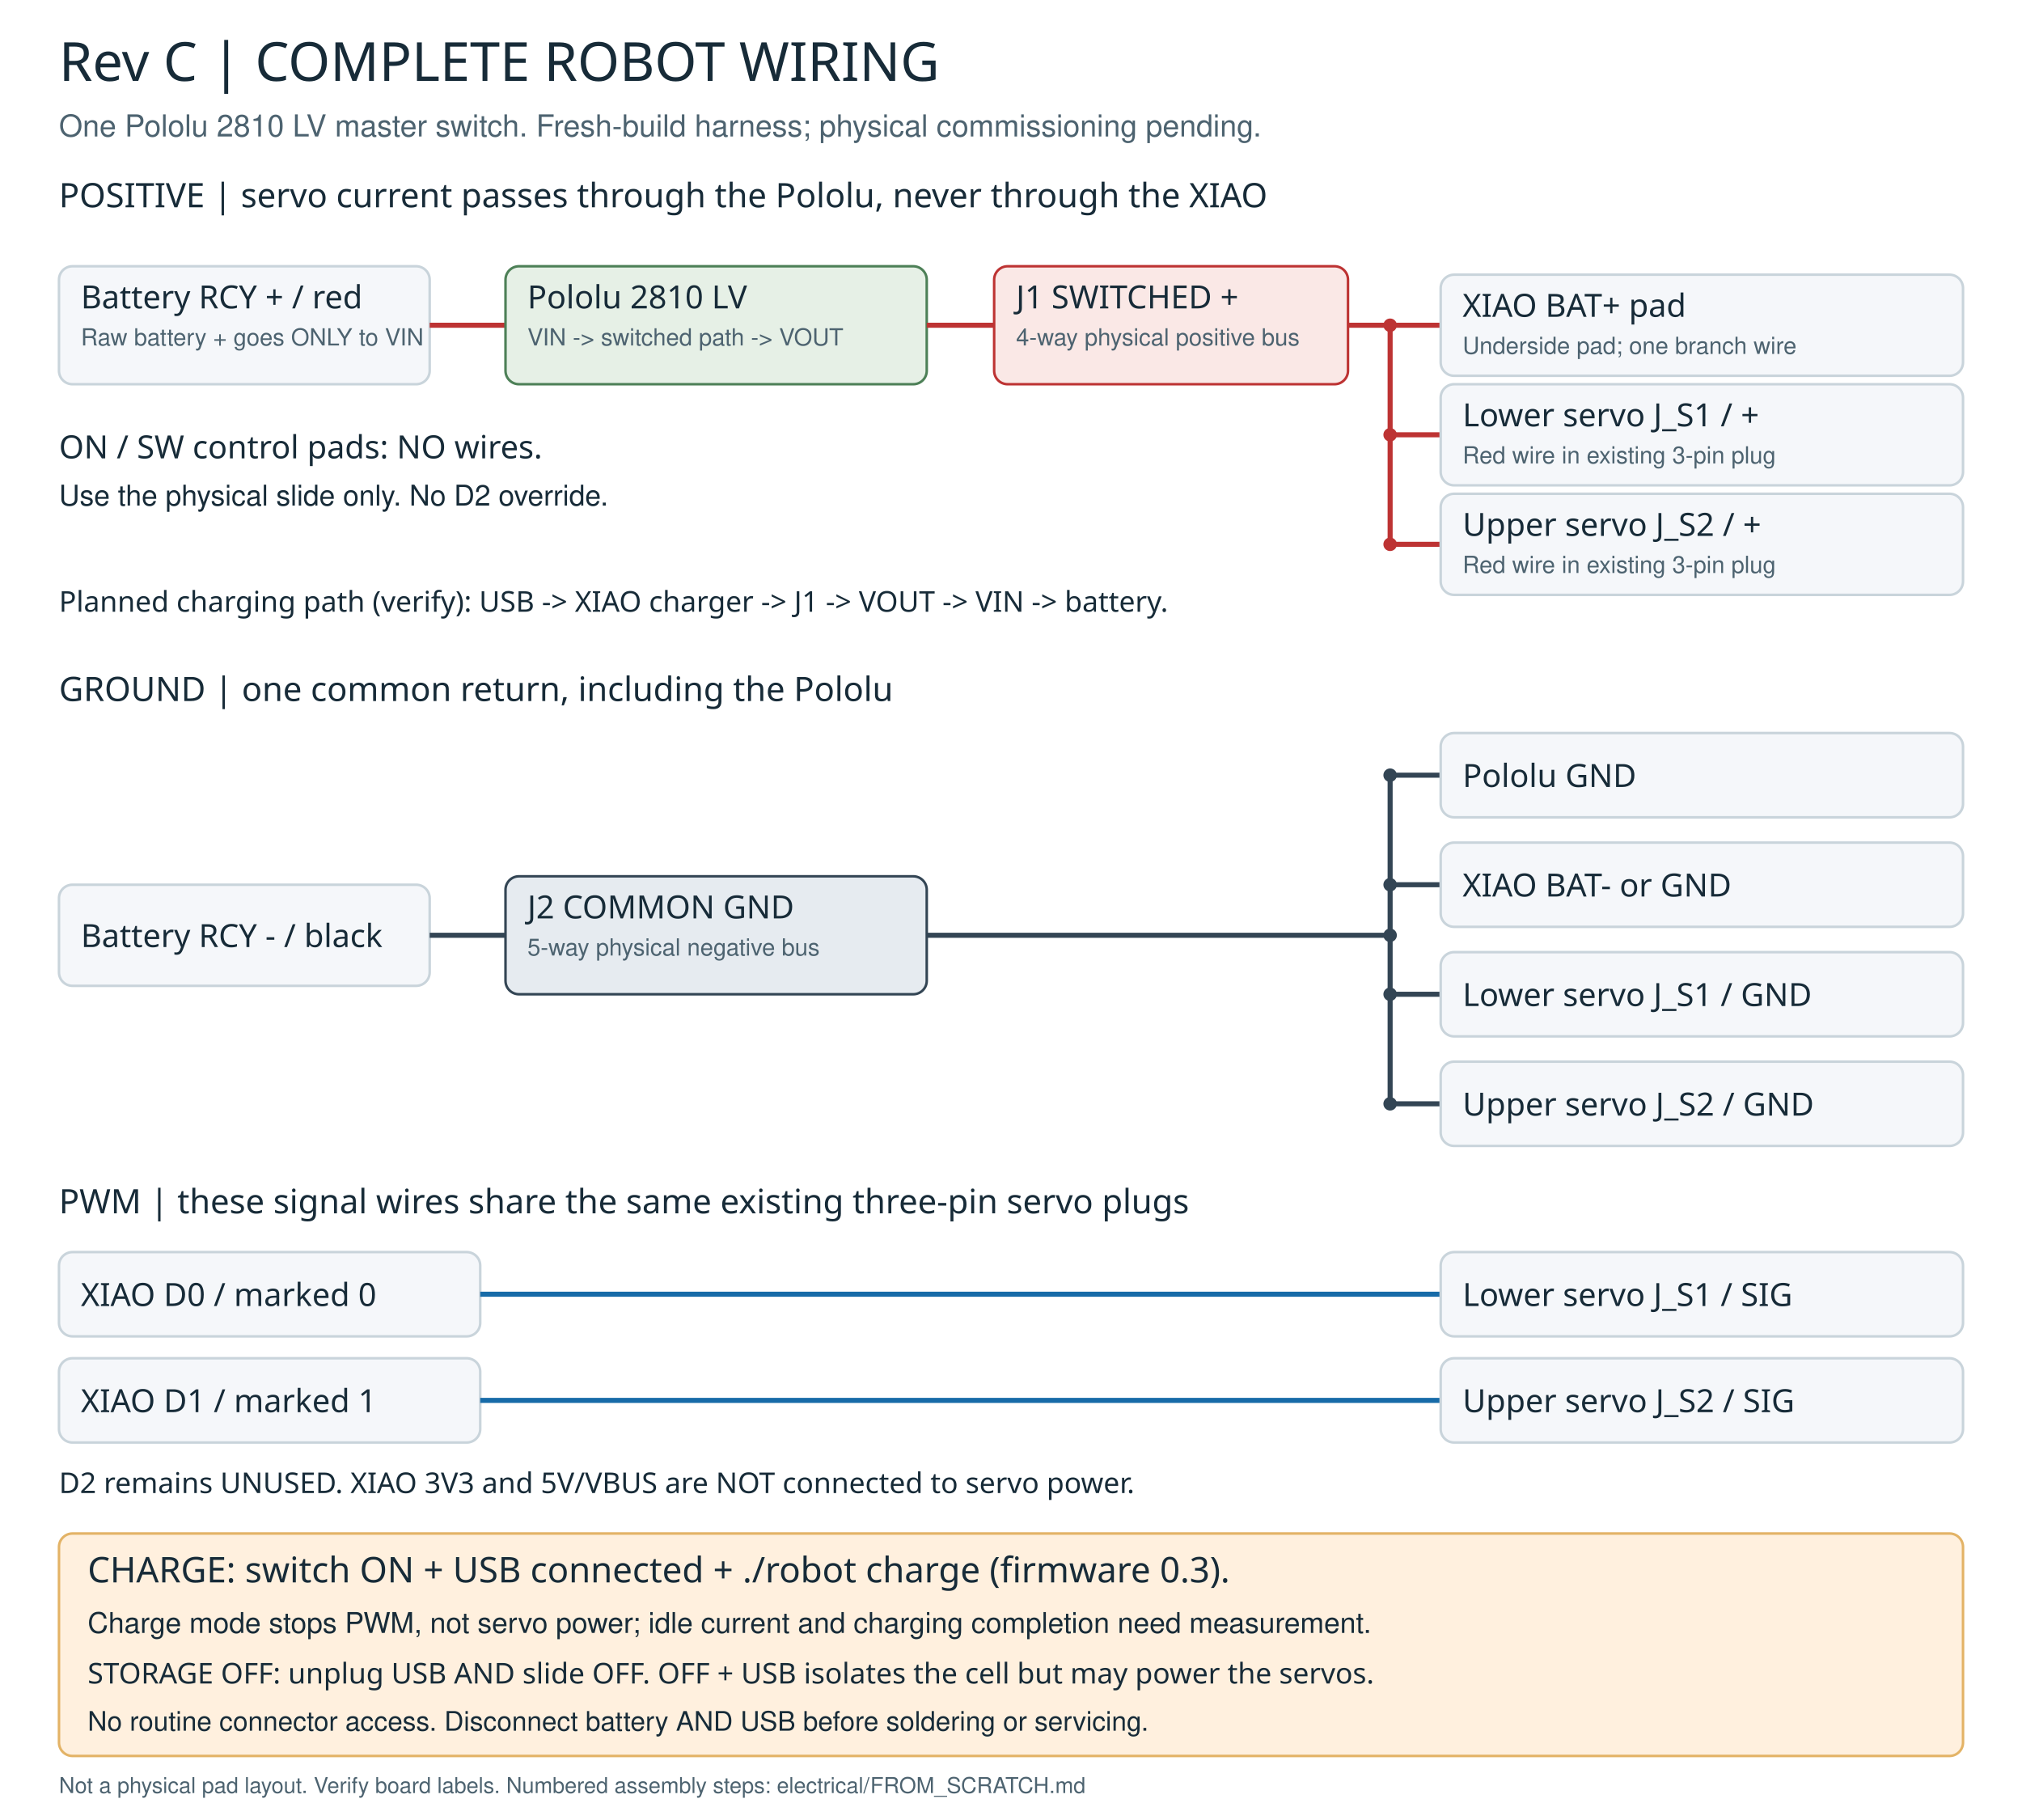
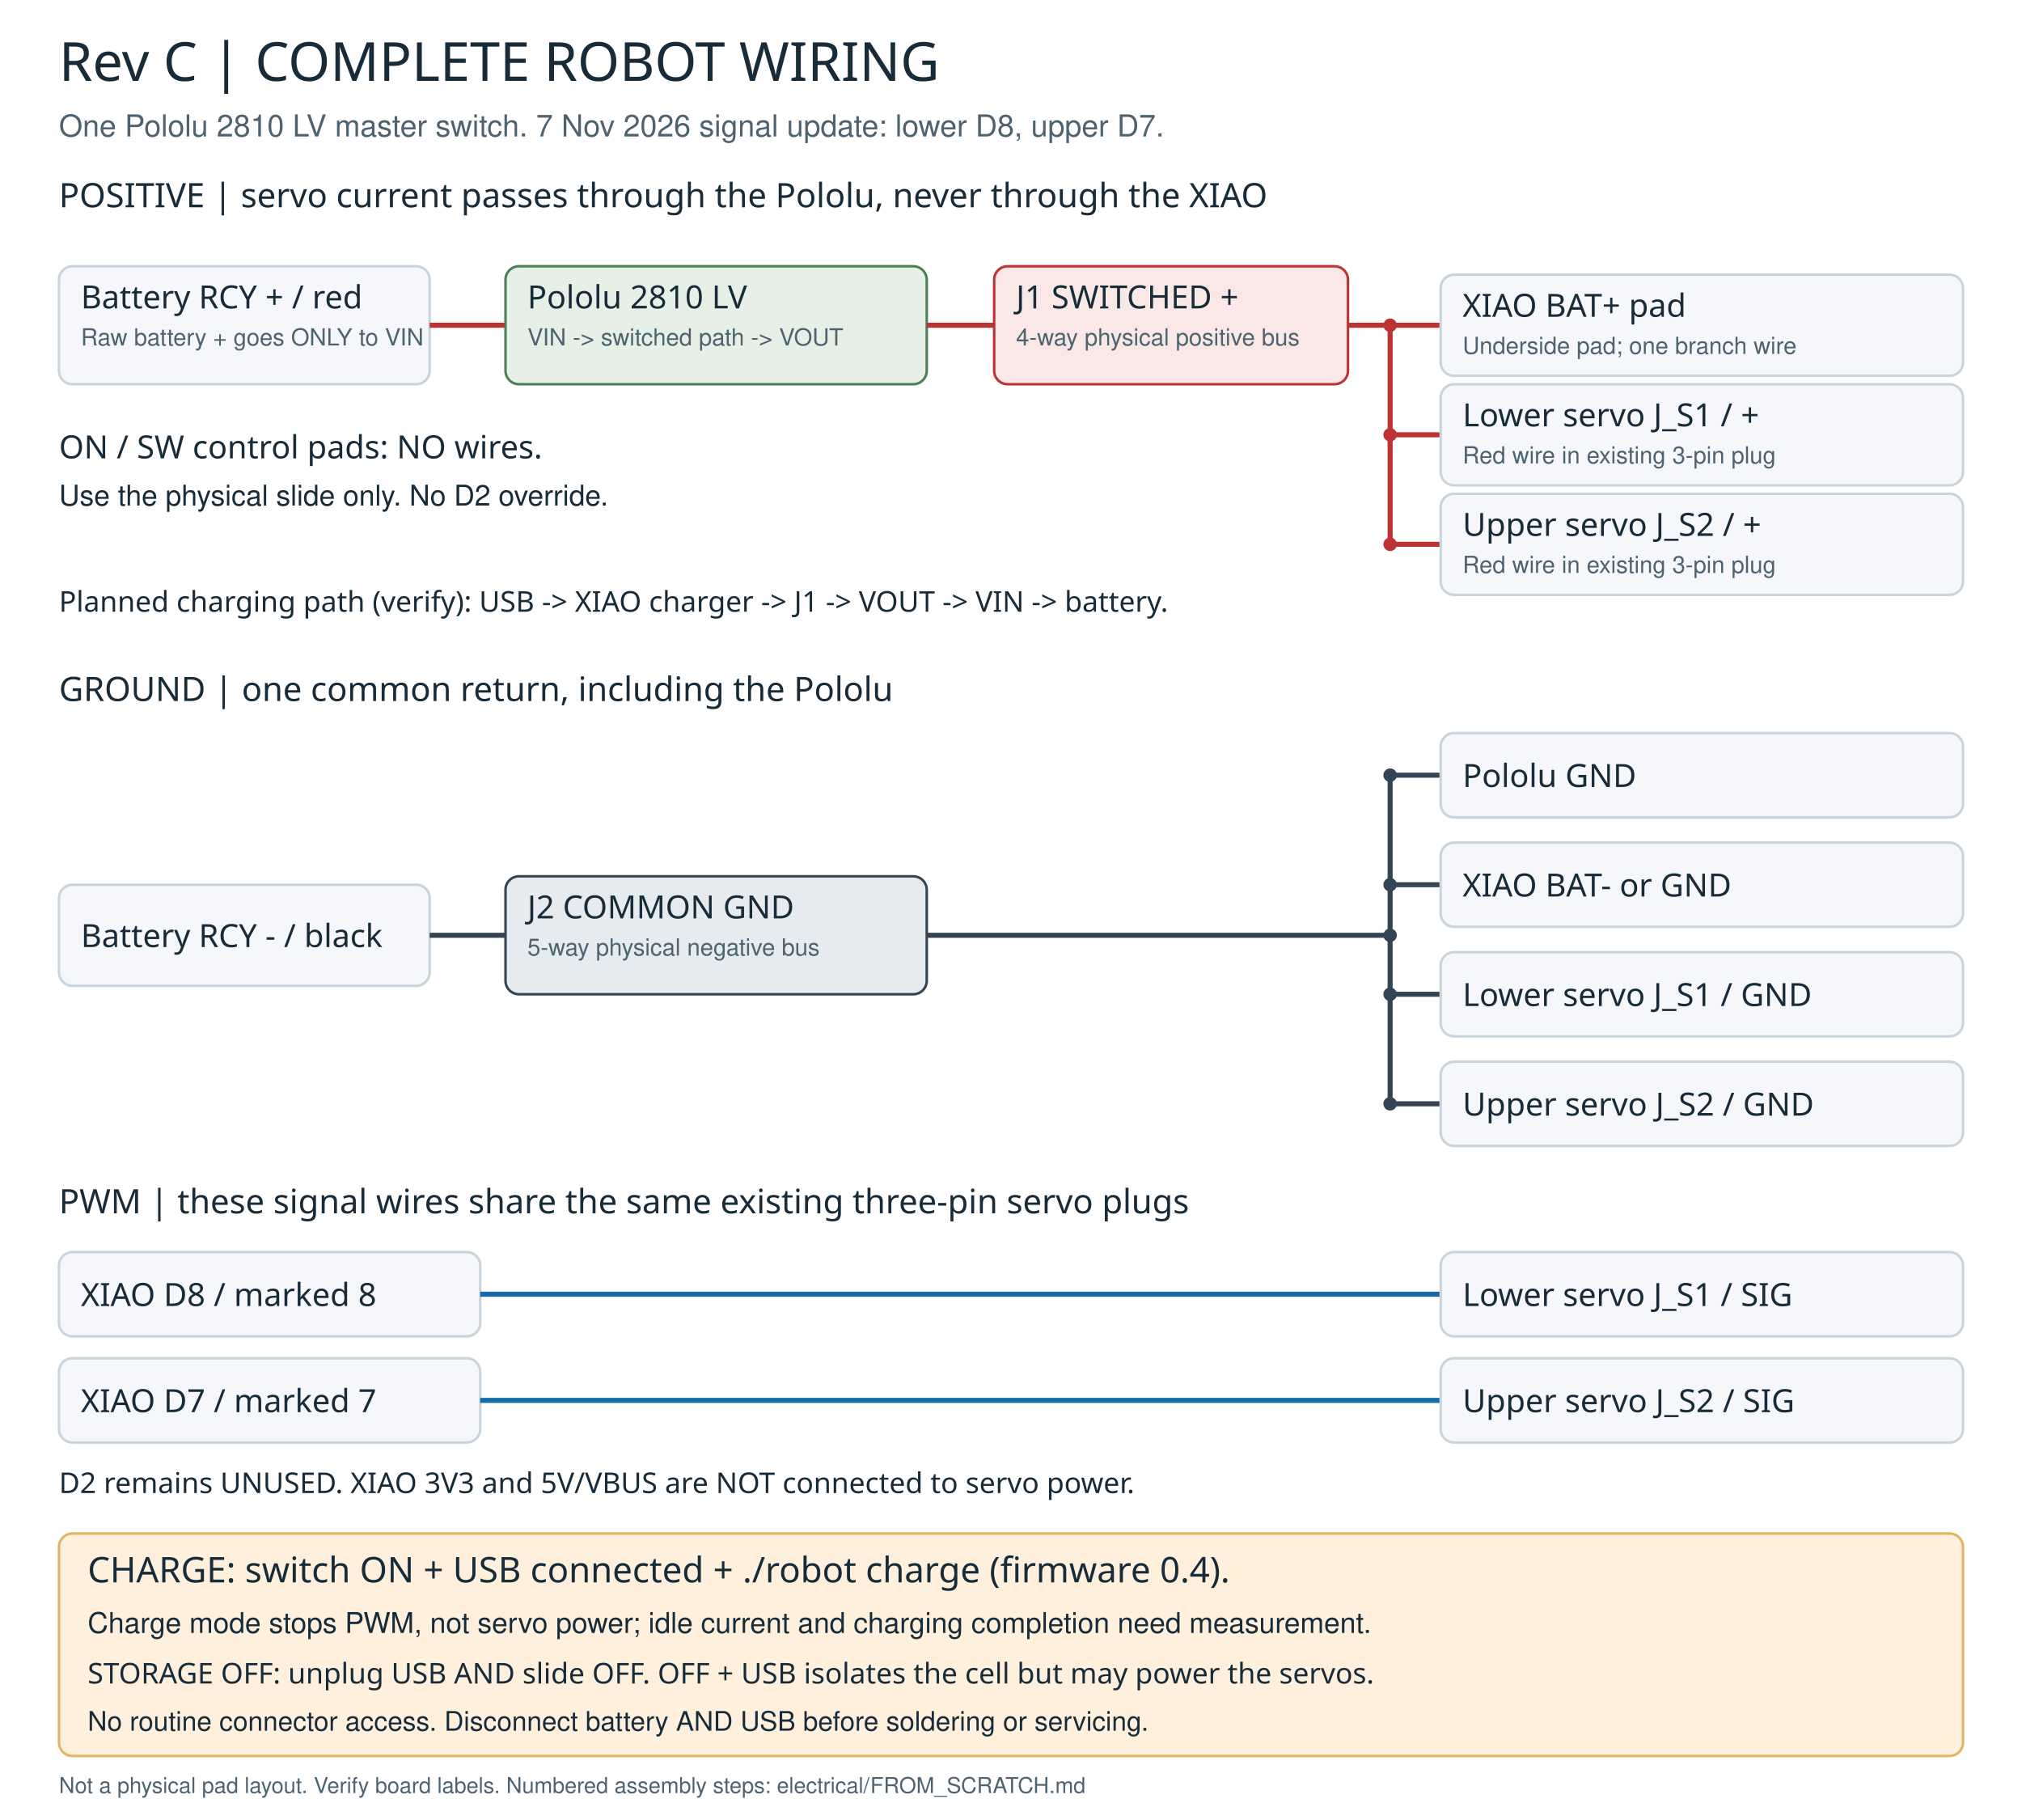
<svg xmlns="http://www.w3.org/2000/svg" width="1200" height="1080" preserveAspectRatio="xMinYMin meet" viewBox="0 0 1200 1080" version="1.0" fill-rule="evenodd">
  <clipPath id="clip">
    <rect x="0" y="0" width="1200" height="1080" />
  </clipPath>
  <g id="group" transform="scale(1,-1) translate(0,-1080)" style="clip-path: url(#clip)">
    <g transform="">
      <rect x="0" y="0" width="1200" height="1080" style="stroke: none; stroke-linecap: butt; stroke-width: 1; fill: rgb(100%,100%,100%); fill-rule: evenodd;" />
      <text x="35" y="1032" style="font-family: Helvetica-Bold; font-size: 32px;fill: rgb(9%,17%,22%); stroke:none;" transform="translate(0,2064) scale(1,-1)">Rev C | COMPLETE ROBOT WIRING</text>
-       <text x="35" y="999" style="font-family: Helvetica; font-size: 18px;fill: rgb(30%,39%,44%); stroke:none;" transform="translate(0,1998) scale(1,-1)">One Pololu 2810 LV master switch. Fresh-build harness; physical commissioning pending.</text>
+       <text x="35" y="999" style="font-family: Helvetica; font-size: 18px;fill: rgb(30%,39%,44%); stroke:none;" transform="translate(0,1998) scale(1,-1)">One Pololu 2810 LV master switch. 7 Nov 2026 signal update: lower D8, upper D7.</text>
      <text x="35" y="957" style="font-family: Helvetica-Bold; font-size: 20px;fill: rgb(9%,17%,22%); stroke:none;" transform="translate(0,1914) scale(1,-1)">POSITIVE | servo current passes through the Pololu, never through the XIAO</text>
      <rect x="35" y="852" width="220" height="70" rx="8" ry="8" style="stroke: rgb(79%,83%,86%); stroke-linecap: butt; stroke-width: 1.5; fill: rgb(96%,97%,98%); fill-rule: evenodd;" />
      <text x="48" y="897" style="font-family: Helvetica-Bold; font-size: 19px;fill: rgb(9%,17%,22%); stroke:none;" transform="translate(0,1794) scale(1,-1)">Battery RCY + / red</text>
      <text x="48" y="875" style="font-family: Helvetica; font-size: 14px;fill: rgb(30%,39%,44%); stroke:none;" transform="translate(0,1750) scale(1,-1)">Raw battery + goes ONLY to VIN</text>
      <path d="M 255,887 L 300,887 Z" style="stroke: rgb(74%,20%,20%); stroke-linecap: butt; stroke-width: 3;" />
      <rect x="300" y="852" width="250" height="70" rx="8" ry="8" style="stroke: rgb(30%,50%,34%); stroke-linecap: butt; stroke-width: 1.5; fill: rgb(90%,94%,90%); fill-rule: evenodd;" />
      <text x="313" y="897" style="font-family: Helvetica-Bold; font-size: 19px;fill: rgb(9%,17%,22%); stroke:none;" transform="translate(0,1794) scale(1,-1)">Pololu 2810 LV</text>
      <text x="313" y="875" style="font-family: Helvetica; font-size: 14px;fill: rgb(30%,39%,44%); stroke:none;" transform="translate(0,1750) scale(1,-1)">VIN  -&gt; switched path -&gt;  VOUT</text>
      <path d="M 550,887 L 590,887 Z" style="stroke: rgb(74%,20%,20%); stroke-linecap: butt; stroke-width: 3;" />
      <rect x="590" y="852" width="210" height="70" rx="8" ry="8" style="stroke: rgb(74%,20%,20%); stroke-linecap: butt; stroke-width: 1.5; fill: rgb(98%,91%,90%); fill-rule: evenodd;" />
      <text x="603" y="897" style="font-family: Helvetica-Bold; font-size: 19px;fill: rgb(9%,17%,22%); stroke:none;" transform="translate(0,1794) scale(1,-1)">J1 SWITCHED +</text>
      <text x="603" y="875" style="font-family: Helvetica; font-size: 14px;fill: rgb(30%,39%,44%); stroke:none;" transform="translate(0,1750) scale(1,-1)">4-way physical positive bus</text>
      <path d="M 800,887 L 825,887 Z" style="stroke: rgb(74%,20%,20%); stroke-linecap: butt; stroke-width: 3;" />
      <path d="M 825,887 L 825,757 Z" style="stroke: rgb(74%,20%,20%); stroke-linecap: butt; stroke-width: 3;" />
      <path d="M 825,887 L 855,887 Z" style="stroke: rgb(74%,20%,20%); stroke-linecap: butt; stroke-width: 3;" />
      <circle cx="825" cy="887" r="4" style="stroke: none; stroke-linecap: butt; stroke-width: 1; fill: rgb(74%,20%,20%); fill-rule: evenodd;" />
      <rect x="855" y="857" width="310" height="60" rx="8" ry="8" style="stroke: rgb(79%,83%,86%); stroke-linecap: butt; stroke-width: 1.5; fill: rgb(96%,97%,98%); fill-rule: evenodd;" />
      <text x="868" y="892" style="font-family: Helvetica-Bold; font-size: 19px;fill: rgb(9%,17%,22%); stroke:none;" transform="translate(0,1784) scale(1,-1)">XIAO BAT+ pad</text>
      <text x="868" y="870" style="font-family: Helvetica; font-size: 14px;fill: rgb(30%,39%,44%); stroke:none;" transform="translate(0,1740) scale(1,-1)">Underside pad; one branch wire</text>
      <path d="M 825,822 L 855,822 Z" style="stroke: rgb(74%,20%,20%); stroke-linecap: butt; stroke-width: 3;" />
      <circle cx="825" cy="822" r="4" style="stroke: none; stroke-linecap: butt; stroke-width: 1; fill: rgb(74%,20%,20%); fill-rule: evenodd;" />
      <rect x="855" y="792" width="310" height="60" rx="8" ry="8" style="stroke: rgb(79%,83%,86%); stroke-linecap: butt; stroke-width: 1.5; fill: rgb(96%,97%,98%); fill-rule: evenodd;" />
      <text x="868" y="827" style="font-family: Helvetica-Bold; font-size: 19px;fill: rgb(9%,17%,22%); stroke:none;" transform="translate(0,1654) scale(1,-1)">Lower servo J_S1 / +</text>
      <text x="868" y="805" style="font-family: Helvetica; font-size: 14px;fill: rgb(30%,39%,44%); stroke:none;" transform="translate(0,1610) scale(1,-1)">Red wire in existing 3-pin plug</text>
      <path d="M 825,757 L 855,757 Z" style="stroke: rgb(74%,20%,20%); stroke-linecap: butt; stroke-width: 3;" />
      <circle cx="825" cy="757" r="4" style="stroke: none; stroke-linecap: butt; stroke-width: 1; fill: rgb(74%,20%,20%); fill-rule: evenodd;" />
      <rect x="855" y="727" width="310" height="60" rx="8" ry="8" style="stroke: rgb(79%,83%,86%); stroke-linecap: butt; stroke-width: 1.5; fill: rgb(96%,97%,98%); fill-rule: evenodd;" />
      <text x="868" y="762" style="font-family: Helvetica-Bold; font-size: 19px;fill: rgb(9%,17%,22%); stroke:none;" transform="translate(0,1524) scale(1,-1)">Upper servo J_S2 / +</text>
      <text x="868" y="740" style="font-family: Helvetica; font-size: 14px;fill: rgb(30%,39%,44%); stroke:none;" transform="translate(0,1480) scale(1,-1)">Red wire in existing 3-pin plug</text>
      <text x="35" y="808" style="font-family: Helvetica-Bold; font-size: 19px;fill: rgb(9%,17%,22%); stroke:none;" transform="translate(0,1616) scale(1,-1)">ON / SW control pads: NO wires.</text>
      <text x="35" y="780" style="font-family: Helvetica; font-size: 17px;fill: rgb(9%,17%,22%); stroke:none;" transform="translate(0,1560) scale(1,-1)">Use the physical slide only. No D2 override.</text>
      <text x="35" y="717" style="font-family: Helvetica-Bold; font-size: 17px;fill: rgb(9%,17%,22%); stroke:none;" transform="translate(0,1434) scale(1,-1)">Planned charging path (verify): USB -&gt; XIAO charger -&gt; J1 -&gt; VOUT -&gt; VIN -&gt; battery.</text>
      <text x="35" y="664" style="font-family: Helvetica-Bold; font-size: 20px;fill: rgb(9%,17%,22%); stroke:none;" transform="translate(0,1328) scale(1,-1)">GROUND | one common return, including the Pololu</text>
      <rect x="35" y="495" width="220" height="60" rx="8" ry="8" style="stroke: rgb(79%,83%,86%); stroke-linecap: butt; stroke-width: 1.5; fill: rgb(96%,97%,98%); fill-rule: evenodd;" />
      <text x="48" y="518.0" style="font-family: Helvetica-Bold; font-size: 19px;fill: rgb(9%,17%,22%); stroke:none;" transform="translate(0,1036) scale(1,-1)">Battery RCY - / black</text>
      <path d="M 255,525 L 300,525 Z" style="stroke: rgb(20%,27%,33%); stroke-linecap: butt; stroke-width: 3;" />
      <rect x="300" y="490" width="250" height="70" rx="8" ry="8" style="stroke: rgb(20%,27%,33%); stroke-linecap: butt; stroke-width: 1.5; fill: rgb(90%,92%,94%); fill-rule: evenodd;" />
      <text x="313" y="535" style="font-family: Helvetica-Bold; font-size: 19px;fill: rgb(9%,17%,22%); stroke:none;" transform="translate(0,1070) scale(1,-1)">J2 COMMON GND</text>
      <text x="313" y="513" style="font-family: Helvetica; font-size: 14px;fill: rgb(30%,39%,44%); stroke:none;" transform="translate(0,1026) scale(1,-1)">5-way physical negative bus</text>
      <path d="M 550,525 L 825,525 Z" style="stroke: rgb(20%,27%,33%); stroke-linecap: butt; stroke-width: 3;" />
      <path d="M 825,620 L 825,425 Z" style="stroke: rgb(20%,27%,33%); stroke-linecap: butt; stroke-width: 3;" />
      <path d="M 825,620 L 855,620 Z" style="stroke: rgb(20%,27%,33%); stroke-linecap: butt; stroke-width: 3;" />
      <circle cx="825" cy="620" r="4" style="stroke: none; stroke-linecap: butt; stroke-width: 1; fill: rgb(20%,27%,33%); fill-rule: evenodd;" />
      <rect x="855" y="595" width="310" height="50" rx="8" ry="8" style="stroke: rgb(79%,83%,86%); stroke-linecap: butt; stroke-width: 1.5; fill: rgb(96%,97%,98%); fill-rule: evenodd;" />
      <text x="868" y="613.0" style="font-family: Helvetica-Bold; font-size: 19px;fill: rgb(9%,17%,22%); stroke:none;" transform="translate(0,1226) scale(1,-1)">Pololu GND</text>
      <path d="M 825,555 L 855,555 Z" style="stroke: rgb(20%,27%,33%); stroke-linecap: butt; stroke-width: 3;" />
      <circle cx="825" cy="555" r="4" style="stroke: none; stroke-linecap: butt; stroke-width: 1; fill: rgb(20%,27%,33%); fill-rule: evenodd;" />
      <rect x="855" y="530" width="310" height="50" rx="8" ry="8" style="stroke: rgb(79%,83%,86%); stroke-linecap: butt; stroke-width: 1.5; fill: rgb(96%,97%,98%); fill-rule: evenodd;" />
      <text x="868" y="548.0" style="font-family: Helvetica-Bold; font-size: 19px;fill: rgb(9%,17%,22%); stroke:none;" transform="translate(0,1096) scale(1,-1)">XIAO BAT- or GND</text>
      <path d="M 825,490 L 855,490 Z" style="stroke: rgb(20%,27%,33%); stroke-linecap: butt; stroke-width: 3;" />
      <circle cx="825" cy="490" r="4" style="stroke: none; stroke-linecap: butt; stroke-width: 1; fill: rgb(20%,27%,33%); fill-rule: evenodd;" />
      <rect x="855" y="465" width="310" height="50" rx="8" ry="8" style="stroke: rgb(79%,83%,86%); stroke-linecap: butt; stroke-width: 1.5; fill: rgb(96%,97%,98%); fill-rule: evenodd;" />
      <text x="868" y="483.0" style="font-family: Helvetica-Bold; font-size: 19px;fill: rgb(9%,17%,22%); stroke:none;" transform="translate(0,966) scale(1,-1)">Lower servo J_S1 / GND</text>
      <path d="M 825,425 L 855,425 Z" style="stroke: rgb(20%,27%,33%); stroke-linecap: butt; stroke-width: 3;" />
      <circle cx="825" cy="425" r="4" style="stroke: none; stroke-linecap: butt; stroke-width: 1; fill: rgb(20%,27%,33%); fill-rule: evenodd;" />
      <rect x="855" y="400" width="310" height="50" rx="8" ry="8" style="stroke: rgb(79%,83%,86%); stroke-linecap: butt; stroke-width: 1.5; fill: rgb(96%,97%,98%); fill-rule: evenodd;" />
      <text x="868" y="418.0" style="font-family: Helvetica-Bold; font-size: 19px;fill: rgb(9%,17%,22%); stroke:none;" transform="translate(0,836) scale(1,-1)">Upper servo J_S2 / GND</text>
      <circle cx="825" cy="525" r="4" style="stroke: none; stroke-linecap: butt; stroke-width: 1; fill: rgb(20%,27%,33%); fill-rule: evenodd;" />
      <text x="35" y="360" style="font-family: Helvetica-Bold; font-size: 20px;fill: rgb(9%,17%,22%); stroke:none;" transform="translate(0,720) scale(1,-1)">PWM | these signal wires share the same existing three-pin servo plugs</text>
      <rect x="35" y="287" width="250" height="50" rx="8" ry="8" style="stroke: rgb(79%,83%,86%); stroke-linecap: butt; stroke-width: 1.5; fill: rgb(96%,97%,98%); fill-rule: evenodd;" />
-       <text x="48" y="305.0" style="font-family: Helvetica-Bold; font-size: 19px;fill: rgb(9%,17%,22%); stroke:none;" transform="translate(0,610) scale(1,-1)">XIAO D0 / marked 0</text>
+       <text x="48" y="305.0" style="font-family: Helvetica-Bold; font-size: 19px;fill: rgb(9%,17%,22%); stroke:none;" transform="translate(0,610) scale(1,-1)">XIAO D8 / marked 8</text>
      <path d="M 285,312 L 855,312 Z" style="stroke: rgb(9%,42%,66%); stroke-linecap: butt; stroke-width: 3;" />
      <rect x="855" y="287" width="310" height="50" rx="8" ry="8" style="stroke: rgb(79%,83%,86%); stroke-linecap: butt; stroke-width: 1.5; fill: rgb(96%,97%,98%); fill-rule: evenodd;" />
      <text x="868" y="305.0" style="font-family: Helvetica-Bold; font-size: 19px;fill: rgb(9%,17%,22%); stroke:none;" transform="translate(0,610) scale(1,-1)">Lower servo J_S1 / SIG</text>
      <rect x="35" y="224" width="250" height="50" rx="8" ry="8" style="stroke: rgb(79%,83%,86%); stroke-linecap: butt; stroke-width: 1.5; fill: rgb(96%,97%,98%); fill-rule: evenodd;" />
-       <text x="48" y="242.0" style="font-family: Helvetica-Bold; font-size: 19px;fill: rgb(9%,17%,22%); stroke:none;" transform="translate(0,484) scale(1,-1)">XIAO D1 / marked 1</text>
+       <text x="48" y="242.0" style="font-family: Helvetica-Bold; font-size: 19px;fill: rgb(9%,17%,22%); stroke:none;" transform="translate(0,484) scale(1,-1)">XIAO D7 / marked 7</text>
      <path d="M 285,249 L 855,249 Z" style="stroke: rgb(9%,42%,66%); stroke-linecap: butt; stroke-width: 3;" />
      <rect x="855" y="224" width="310" height="50" rx="8" ry="8" style="stroke: rgb(79%,83%,86%); stroke-linecap: butt; stroke-width: 1.5; fill: rgb(96%,97%,98%); fill-rule: evenodd;" />
      <text x="868" y="242.0" style="font-family: Helvetica-Bold; font-size: 19px;fill: rgb(9%,17%,22%); stroke:none;" transform="translate(0,484) scale(1,-1)">Upper servo J_S2 / SIG</text>
      <text x="35" y="194" style="font-family: Helvetica-Bold; font-size: 17px;fill: rgb(9%,17%,22%); stroke:none;" transform="translate(0,388) scale(1,-1)">D2 remains UNUSED. XIAO 3V3 and 5V/VBUS are NOT connected to servo power.</text>
      <rect x="35" y="38" width="1130" height="132" rx="8" ry="8" style="stroke: rgb(89%,70%,40%); stroke-linecap: butt; stroke-width: 1.5; fill: rgb(100%,94%,87%); fill-rule: evenodd;" />
      <text x="48" y="97.0" style="font-family: Helvetica-Bold; font-size: 19px;fill: rgb(9%,17%,22%); stroke:none;" transform="translate(0,194) scale(1,-1)" />
-       <text x="52" y="141" style="font-family: Helvetica-Bold; font-size: 21px;fill: rgb(9%,17%,22%); stroke:none;" transform="translate(0,282) scale(1,-1)">CHARGE: switch ON + USB connected + ./robot charge (firmware 0.3).</text>
+       <text x="52" y="141" style="font-family: Helvetica-Bold; font-size: 21px;fill: rgb(9%,17%,22%); stroke:none;" transform="translate(0,282) scale(1,-1)">CHARGE: switch ON + USB connected + ./robot charge (firmware 0.4).</text>
      <text x="52" y="111" style="font-family: Helvetica; font-size: 17px;fill: rgb(9%,17%,22%); stroke:none;" transform="translate(0,222) scale(1,-1)">Charge mode stops PWM, not servo power; idle current and charging completion need measurement.</text>
      <text x="52" y="81" style="font-family: Helvetica-Bold; font-size: 17px;fill: rgb(9%,17%,22%); stroke:none;" transform="translate(0,162) scale(1,-1)">STORAGE OFF: unplug USB AND slide OFF. OFF + USB isolates the cell but may power the servos.</text>
      <text x="52" y="53" style="font-family: Helvetica; font-size: 16px;fill: rgb(9%,17%,22%); stroke:none;" transform="translate(0,106) scale(1,-1)">No routine connector access. Disconnect battery AND USB before soldering or servicing.</text>
      <text x="35" y="16" style="font-family: Helvetica; font-size: 13px;fill: rgb(30%,39%,44%); stroke:none;" transform="translate(0,32) scale(1,-1)">Not a physical pad layout. Verify board labels. Numbered assembly steps: electrical/FROM_SCRATCH.md</text>
    </g>
  </g>
</svg>
